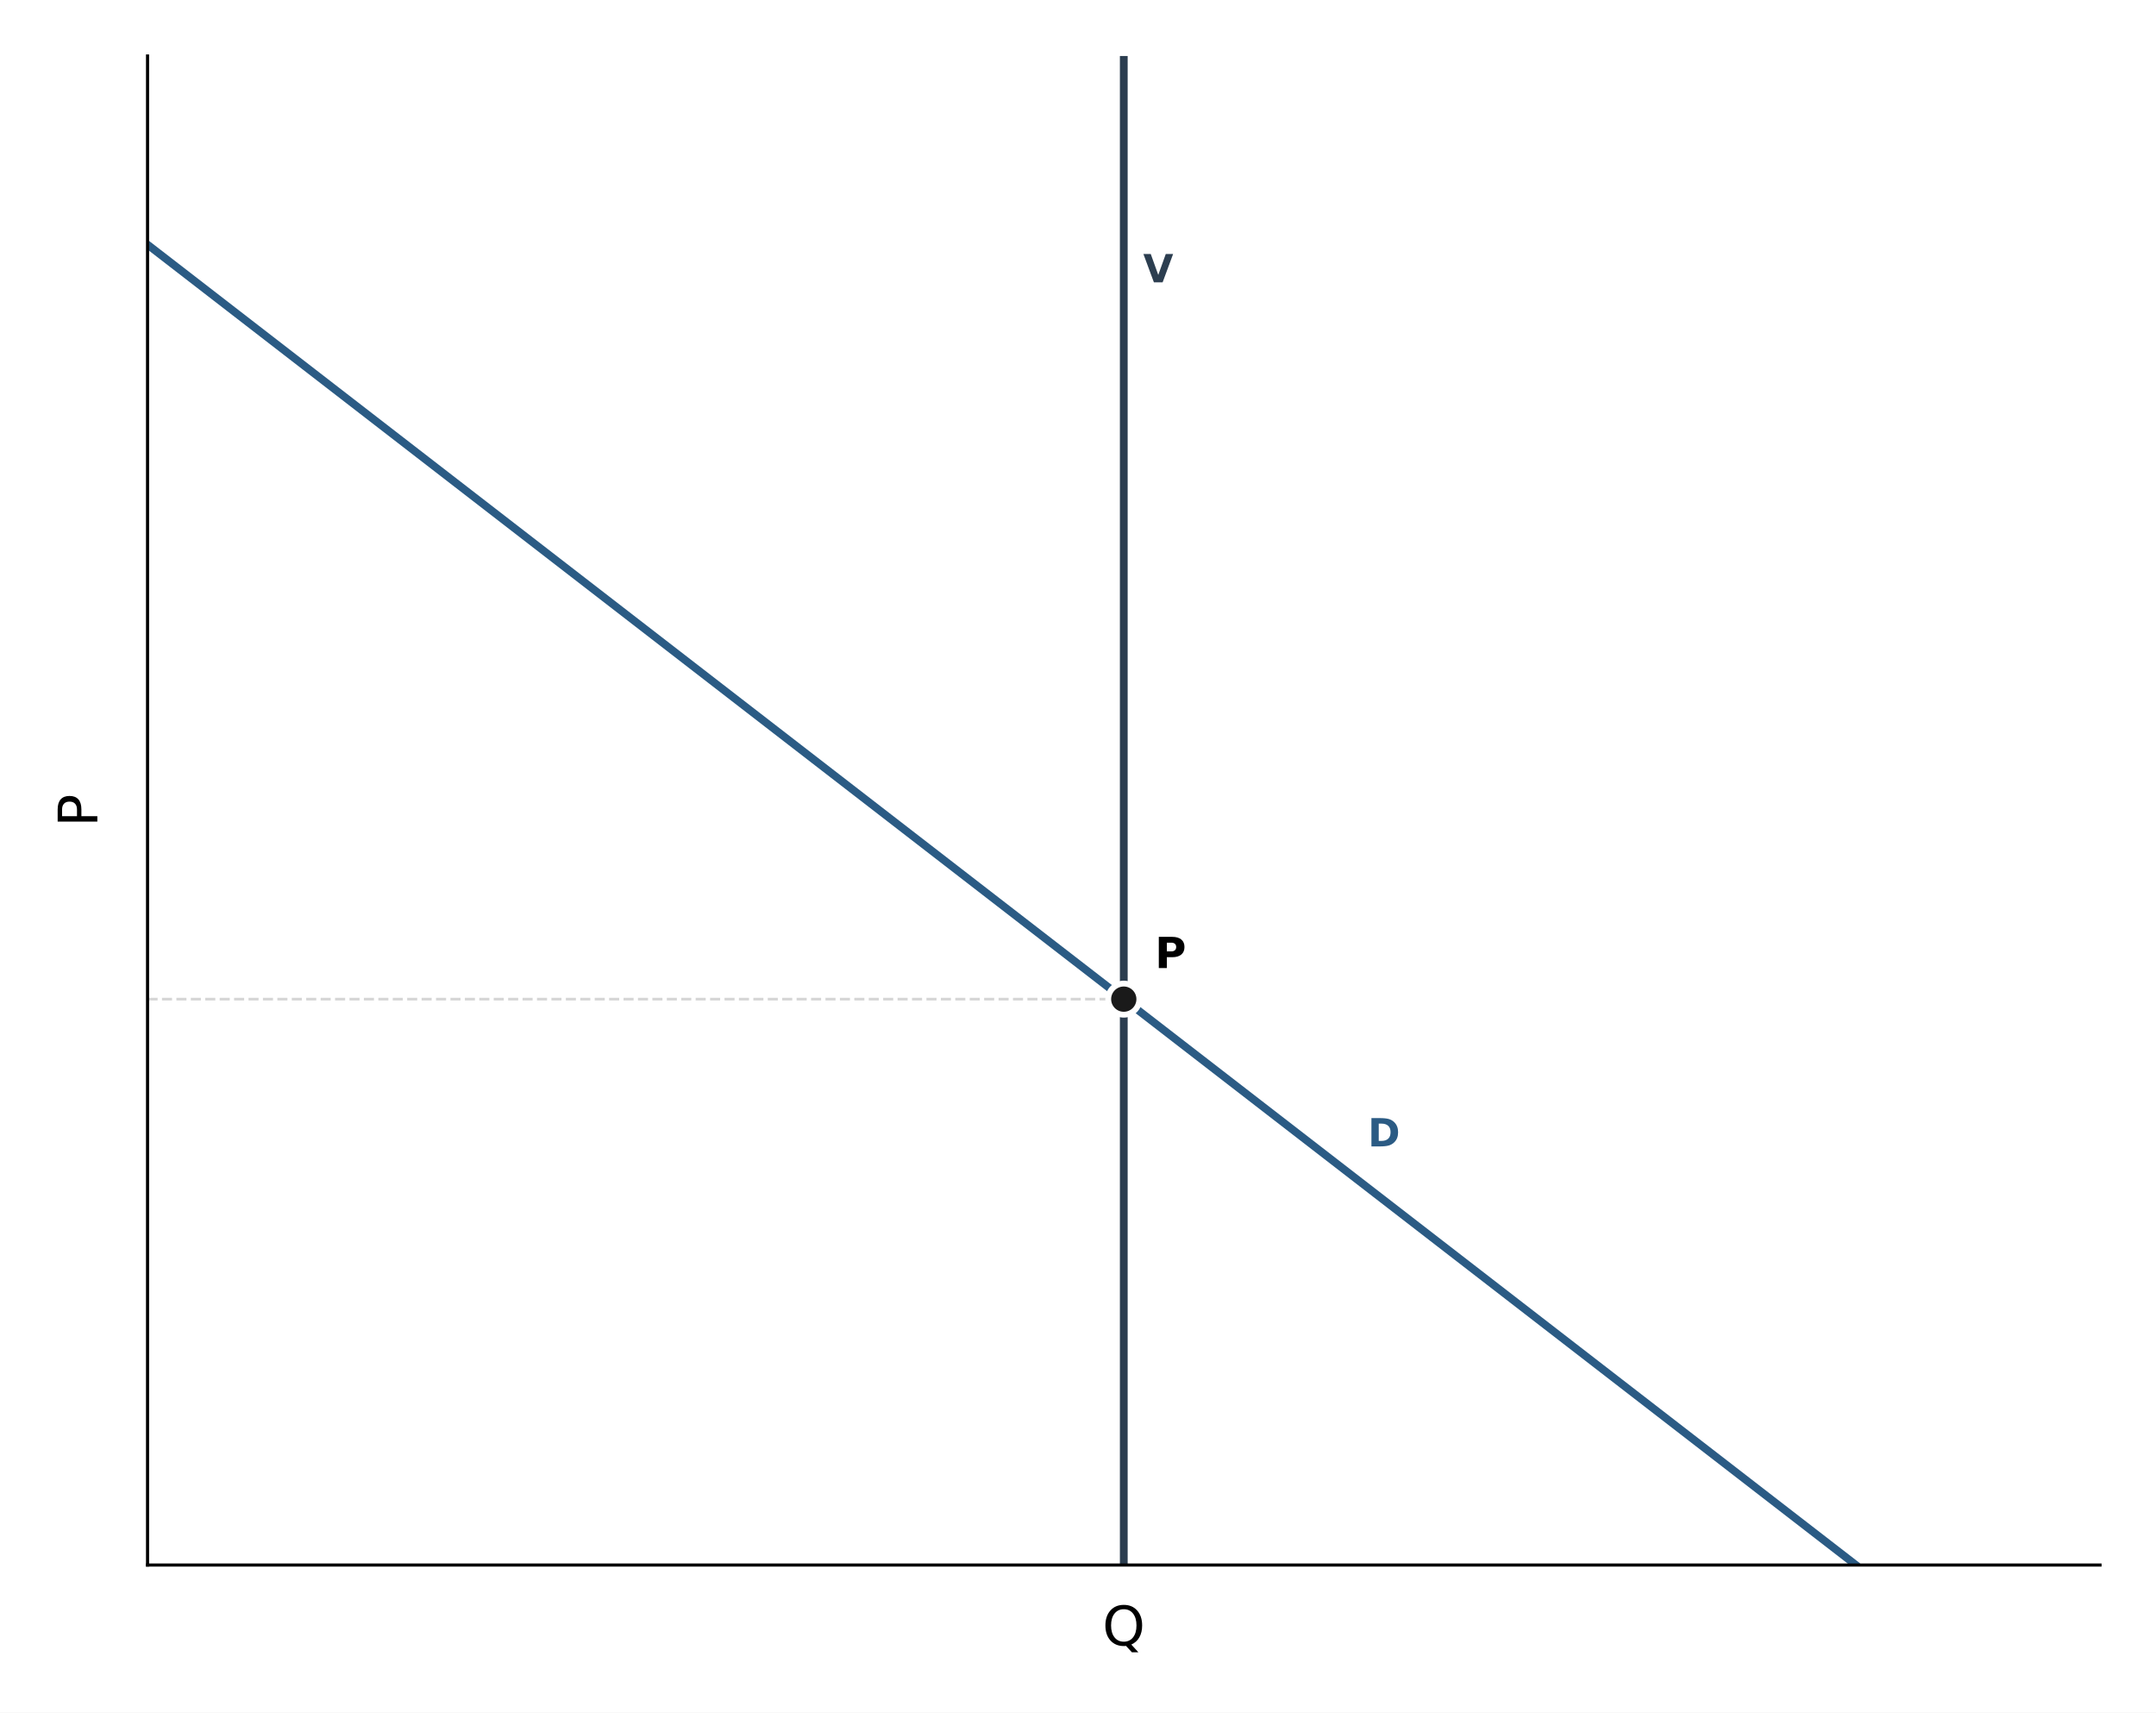
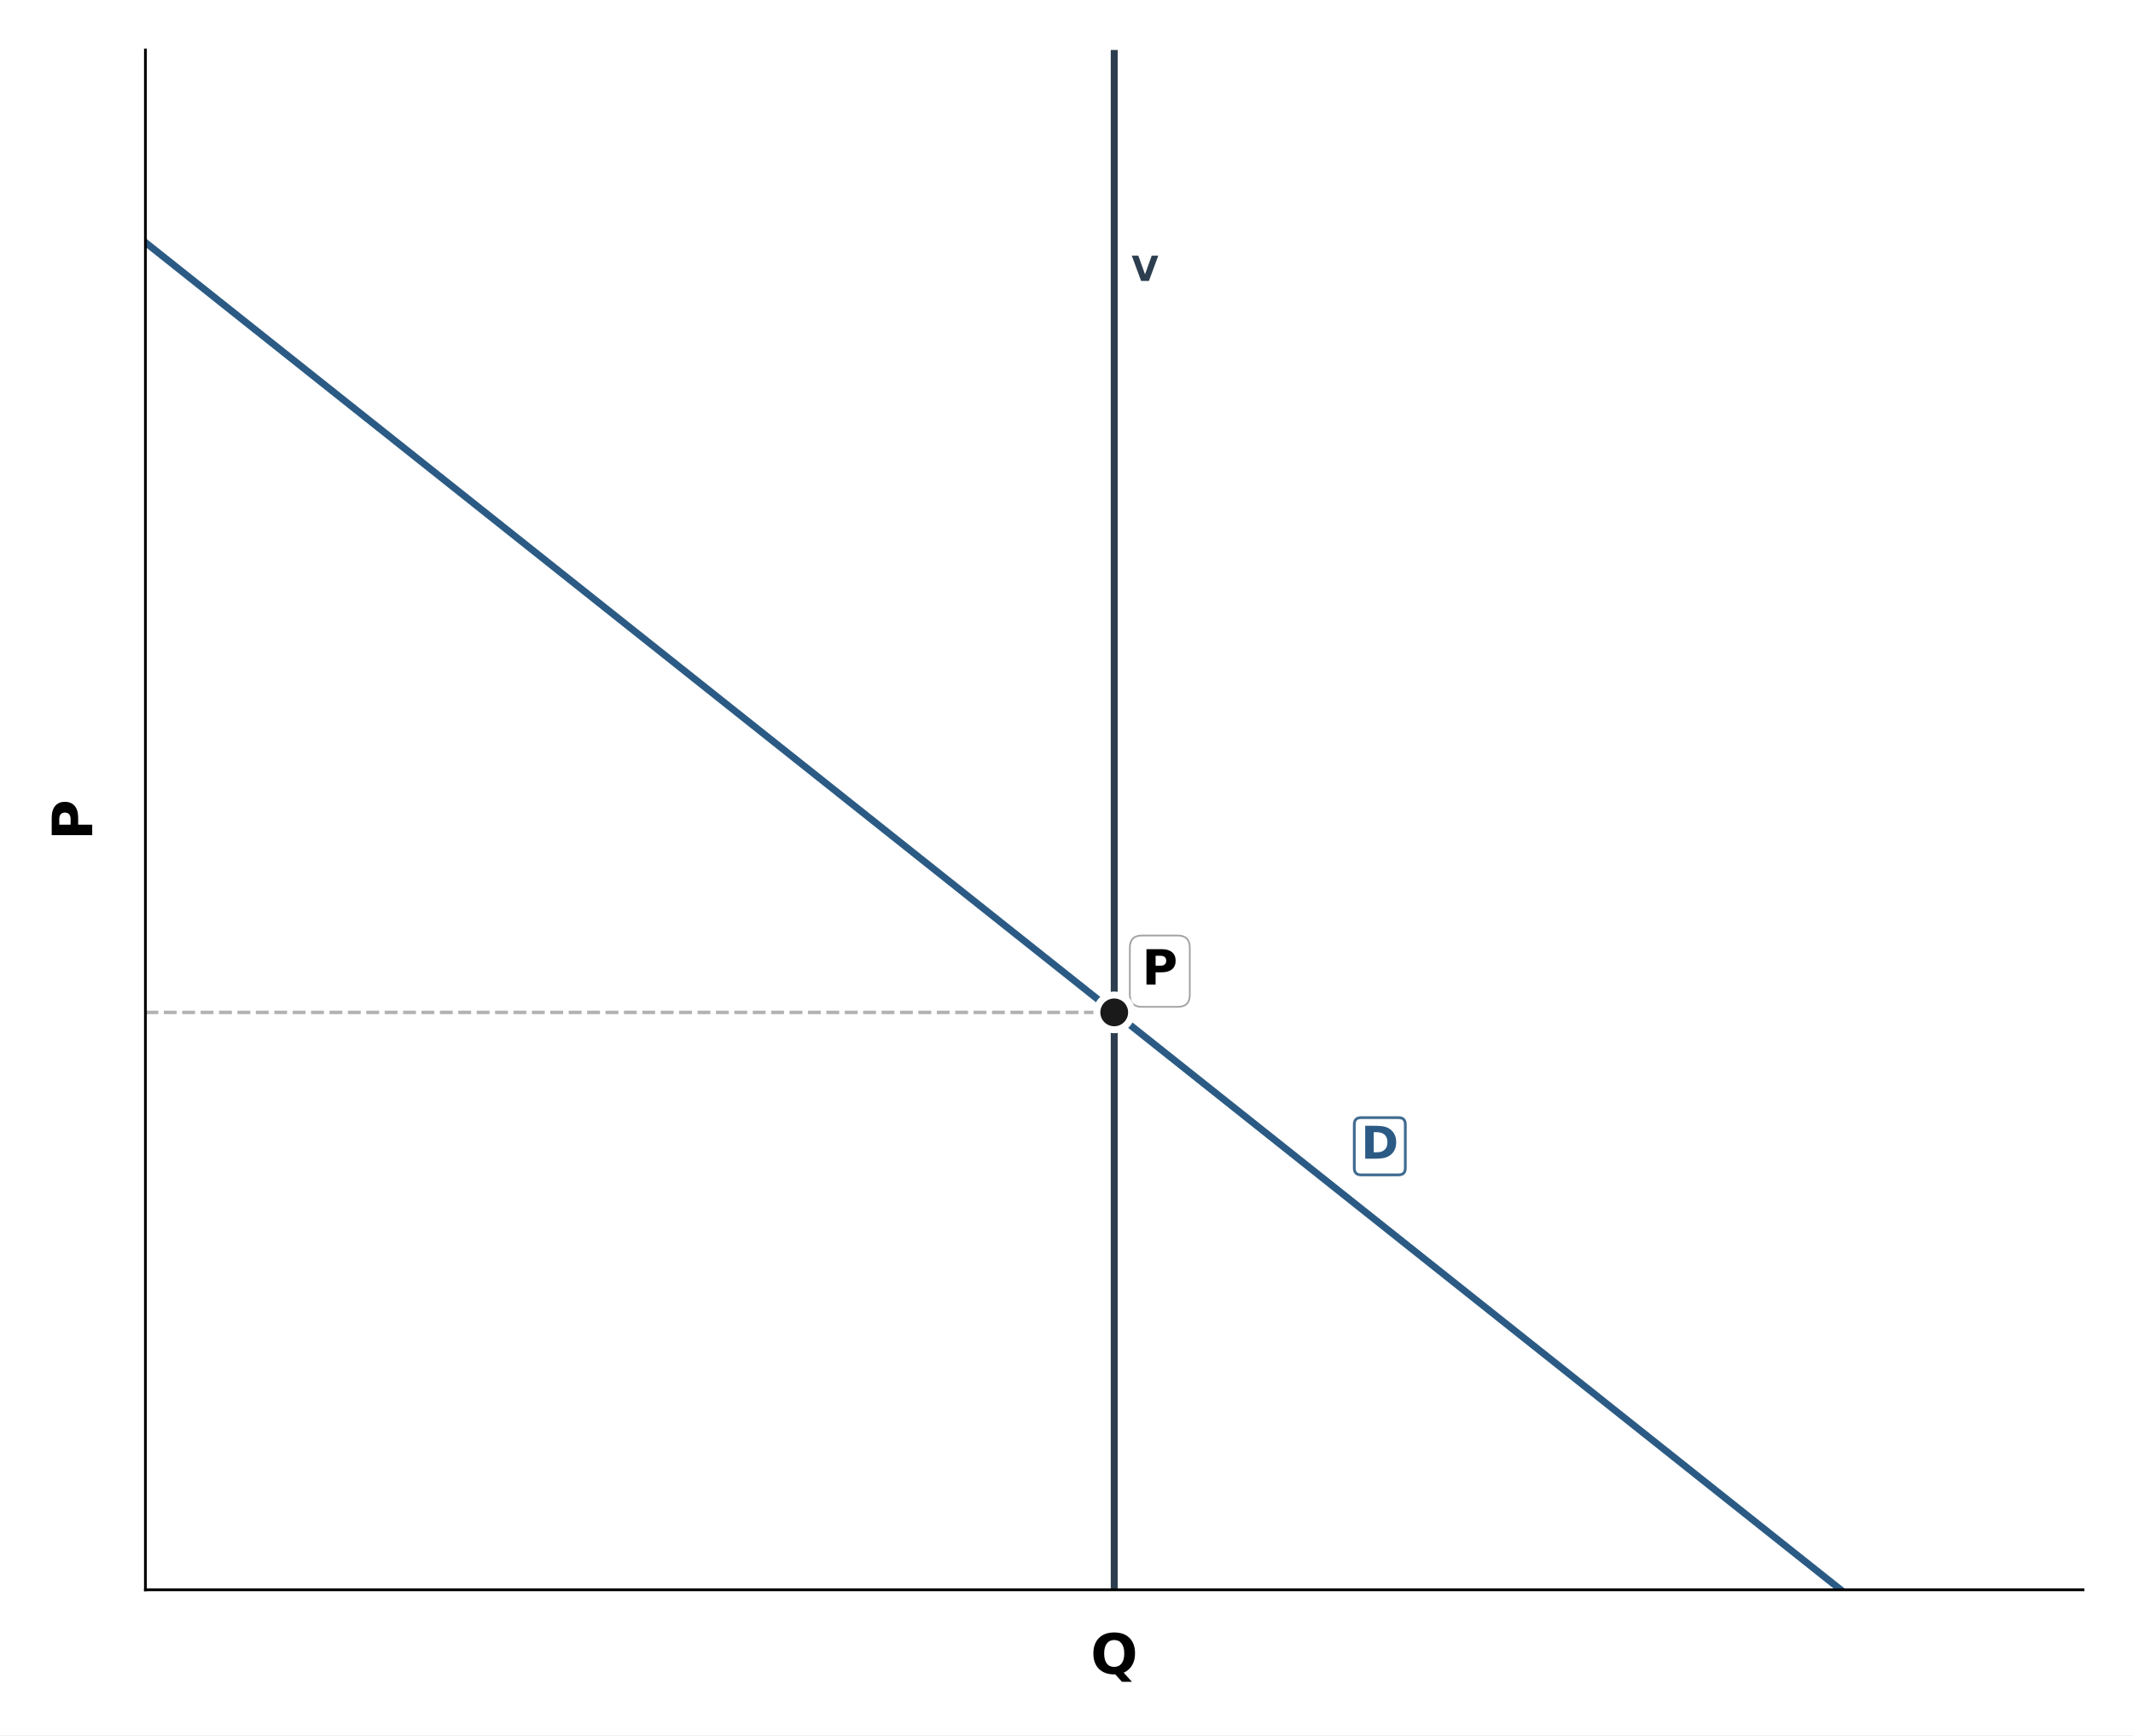
- <svg xmlns="http://www.w3.org/2000/svg" xmlns:xlink="http://www.w3.org/1999/xlink" width="554.549pt" height="440.429pt" viewBox="0 0 554.549 440.429" version="1.1">
+ <svg xmlns="http://www.w3.org/2000/svg" xmlns:xlink="http://www.w3.org/1999/xlink" width="614.285pt" height="499.805pt" viewBox="0 0 614.285 499.805" version="1.1">
  <defs>
    <style type="text/css">*{stroke-linejoin: round; stroke-linecap: butt}</style>
  </defs>
  <g id="figure_1">
    <g id="patch_1">
-       <path d="M 0 440.429  L 554.549 440.429  L 554.549 0  L 0 0  z " style="fill: #ffffff" />
+       <path d="M 0 499.805  L 614.285 499.805  L 614.285 0  L 0 0  z " style="fill: #ffffff" />
    </g>
    <g id="axes_1">
      <g id="patch_2">
-         <path d="M 37.949 402.48  L 540.149 402.48  L 540.149 14.4  L 37.949 14.4  z " style="fill: #ffffff" />
+         <path d="M 41.885 457.92  L 599.885 457.92  L 599.885 14.4  L 41.885 14.4  z " style="fill: #ffffff" />
      </g>
      <g id="line2d_1">
-         <path d="M 289.049 402.48  L 289.049 256.95  " clip-path="url(#p5ec28e736f)" style="fill: none; stroke-dasharray: 2.59,1.12; stroke-dashoffset: 0; stroke: #999999; stroke-opacity: 0.4; stroke-width: 0.7" />
+         <path d="M 320.885 457.92  L 320.885 291.6  " clip-path="url(#pf1875c70fa)" style="fill: none; stroke-dasharray: 3.7,1.6; stroke-dashoffset: 0; stroke: #666666; stroke-opacity: 0.5" />
      </g>
      <g id="line2d_2">
-         <path d="M 37.949 256.95  L 289.049 256.95  " clip-path="url(#p5ec28e736f)" style="fill: none; stroke-dasharray: 2.59,1.12; stroke-dashoffset: 0; stroke: #999999; stroke-opacity: 0.4; stroke-width: 0.7" />
+         <path d="M 41.885 291.6  L 320.885 291.6  " clip-path="url(#pf1875c70fa)" style="fill: none; stroke-dasharray: 3.7,1.6; stroke-dashoffset: 0; stroke: #666666; stroke-opacity: 0.5" />
      </g>
      <g id="matplotlib.axis_1">
        <g id="xtick_1" />
        <g id="xtick_2" />
        <g id="xtick_3" />
        <g id="xtick_4" />
        <g id="xtick_5" />
        <g id="xtick_6" />
        <g id="xtick_7" />
        <g id="xtick_8" />
        <g id="xtick_9" />
        <g id="text_1">
-           <g transform="translate(283.5391 423.1178) scale(0.14 -0.14)">
+           <g transform="translate(314.0838 482.0775) scale(0.16 -0.16)">
            <defs>
-               <path id="DejaVuSans-51" d="M 2522 4238  Q 1834 4238 1429 3725  Q 1025 3213 1025 2328  Q 1025 1447 1429 934  Q 1834 422 2522 422  Q 3209 422 3611 934  Q 4013 1447 4013 2328  Q 4013 3213 3611 3725  Q 3209 4238 2522 4238  z M 3406 84  L 4238 -825  L 3475 -825  L 2784 -78  Q 2681 -84 2626 -87  Q 2572 -91 2522 -91  Q 1538 -91 948 567  Q 359 1225 359 2328  Q 359 3434 948 4092  Q 1538 4750 2522 4750  Q 3503 4750 4090 4092  Q 4678 3434 4678 2328  Q 4678 1516 4351 937  Q 4025 359 3406 84  z " transform="scale(0.015625)" />
+               <path id="DejaVuSans-Bold-51" d="M 2847 -84  L 2753 -84  Q 1600 -84 959 553  Q 319 1191 319 2328  Q 319 3463 958 4106  Q 1597 4750 2719 4750  Q 3853 4750 4486 4112  Q 5119 3475 5119 2328  Q 5119 1541 4783 972  Q 4447 403 3816 116  L 4756 -934  L 3609 -934  L 2847 -84  z M 2719 3878  Q 2169 3878 1866 3472  Q 1563 3066 1563 2328  Q 1563 1578 1859 1179  Q 2156 781 2719 781  Q 3272 781 3575 1187  Q 3878 1594 3878 2328  Q 3878 3066 3575 3472  Q 3272 3878 2719 3878  z " transform="scale(0.015625)" />
            </defs>
-             <use xlink:href="#DejaVuSans-51" />
+             <use xlink:href="#DejaVuSans-Bold-51" />
          </g>
        </g>
      </g>
      <g id="matplotlib.axis_2">
        <g id="ytick_1" />
        <g id="ytick_2" />
        <g id="ytick_3" />
        <g id="ytick_4" />
        <g id="ytick_5" />
        <g id="ytick_6" />
        <g id="ytick_7" />
        <g id="ytick_8" />
        <g id="ytick_9" />
        <g id="text_2">
-           <g transform="translate(25.03781 212.6608) rotate(-90) scale(0.14 -0.14)">
+           <g transform="translate(26.5575 242.0238) rotate(-90) scale(0.16 -0.16)">
            <defs>
-               <path id="DejaVuSans-50" d="M 1259 4147  L 1259 2394  L 2053 2394  Q 2494 2394 2734 2622  Q 2975 2850 2975 3272  Q 2975 3691 2734 3919  Q 2494 4147 2053 4147  L 1259 4147  z M 628 4666  L 2053 4666  Q 2838 4666 3239 4311  Q 3641 3956 3641 3272  Q 3641 2581 3239 2228  Q 2838 1875 2053 1875  L 1259 1875  L 1259 0  L 628 0  L 628 4666  z " transform="scale(0.015625)" />
+               <path id="DejaVuSans-Bold-50" d="M 588 4666  L 2584 4666  Q 3475 4666 3951 4270  Q 4428 3875 4428 3144  Q 4428 2409 3951 2014  Q 3475 1619 2584 1619  L 1791 1619  L 1791 0  L 588 0  L 588 4666  z M 1791 3794  L 1791 2491  L 2456 2491  Q 2806 2491 2997 2661  Q 3188 2831 3188 3144  Q 3188 3456 2997 3625  Q 2806 3794 2456 3794  L 1791 3794  z " transform="scale(0.015625)" />
            </defs>
-             <use xlink:href="#DejaVuSans-50" />
+             <use xlink:href="#DejaVuSans-Bold-50" />
          </g>
        </g>
      </g>
      <g id="line2d_3">
-         <path d="M 37.949 62.91  L 477.059 402.236  L 477.059 402.236  " clip-path="url(#p5ec28e736f)" style="fill: none; stroke: #2b5b84; stroke-width: 2; stroke-linecap: square" />
+         <path d="M 41.885 69.84  L 529.784 457.641  L 529.784 457.641  " clip-path="url(#pf1875c70fa)" style="fill: none; stroke: #2b5b84; stroke-width: 2; stroke-linecap: square" />
      </g>
      <g id="line2d_4">
-         <path d="M 289.049 402.48  L 289.049 14.4  " clip-path="url(#p5ec28e736f)" style="fill: none; stroke: #2c3e50; stroke-width: 2; stroke-linecap: square" />
+         <path d="M 320.885 457.92  L 320.885 14.4  " clip-path="url(#pf1875c70fa)" style="fill: none; stroke: #2c3e50; stroke-width: 2; stroke-linecap: square" />
      </g>
      <g id="patch_3">
-         <path d="M 37.949 402.48  L 37.949 14.4  " style="fill: none; stroke: #000000; stroke-width: 0.8; stroke-linejoin: miter; stroke-linecap: square" />
+         <path d="M 41.885 457.92  L 41.885 14.4  " style="fill: none; stroke: #000000; stroke-width: 0.8; stroke-linejoin: miter; stroke-linecap: square" />
      </g>
      <g id="patch_4">
-         <path d="M 37.949 402.48  L 540.149 402.48  " style="fill: none; stroke: #000000; stroke-width: 0.8; stroke-linejoin: miter; stroke-linecap: square" />
+         <path d="M 41.885 457.92  L 599.885 457.92  " style="fill: none; stroke: #000000; stroke-width: 0.8; stroke-linejoin: miter; stroke-linecap: square" />
      </g>
      <g id="text_3">
        <g id="patch_5">
-           <path d="M 351.831 297.908  L 360.132 297.908  Q 361.132 297.908 361.132 296.908  L 361.132 287.23  Q 361.132 286.23 360.132 286.23  L 351.831 286.23  Q 350.831 286.23 350.831 287.23  L 350.831 296.908  Q 350.831 297.908 351.831 297.908  z " style="fill: #ffffff; opacity: 0.85" />
+           <path d="M 391.975 338.4  L 402.767 338.4  Q 404.717 338.4 404.717 336.45  L 404.717 323.869  Q 404.717 321.919 402.767 321.919  L 391.975 321.919  Q 390.025 321.919 390.025 323.869  L 390.025 336.45  Q 390.025 338.4 391.975 338.4  z " style="fill: #ffffff; opacity: 0.9; stroke: #2b5b84; stroke-width: 0.8; stroke-linejoin: miter" />
        </g>
-         <g style="fill: #2b5b84" transform="translate(351.8308 294.8284) scale(0.1 -0.1)">
+         <g style="fill: #2b5b84" transform="translate(391.9755 333.7467) scale(0.13 -0.13)">
          <defs>
            <path id="DejaVuSans-Bold-44" d="M 1791 3756  L 1791 909  L 2222 909  Q 2959 909 3348 1275  Q 3738 1641 3738 2338  Q 3738 3031 3350 3393  Q 2963 3756 2222 3756  L 1791 3756  z M 588 4666  L 1856 4666  Q 2919 4666 3439 4514  Q 3959 4363 4331 4000  Q 4659 3684 4818 3271  Q 4978 2859 4978 2338  Q 4978 1809 4818 1395  Q 4659 981 4331 666  Q 3956 303 3431 151  Q 2906 0 1856 0  L 588 0  L 588 4666  z " transform="scale(0.015625)" />
          </defs>
          <use xlink:href="#DejaVuSans-Bold-44" />
        </g>
      </g>
      <g id="text_4">
-         <g style="fill: #2c3e50" transform="translate(294.0494 72.612) scale(0.1 -0.1)">
+         <g style="fill: #2c3e50" transform="translate(325.885 80.928) scale(0.1 -0.1)">
          <defs>
            <path id="DejaVuSans-Bold-56" d="M 31 4666  L 1241 4666  L 2478 1222  L 3713 4666  L 4922 4666  L 3194 0  L 1759 0  L 31 4666  z " transform="scale(0.015625)" />
          </defs>
          <use xlink:href="#DejaVuSans-Bold-56" />
        </g>
      </g>
      <g id="text_5">
        <g id="patch_6">
-           <path d="M 297.049 253.438  L 305.112 253.438  Q 307.312 253.438 307.312 251.238  L 307.312 240.592  Q 307.312 238.392 305.112 238.392  L 297.049 238.392  Q 294.849 238.392 294.849 240.592  L 294.849 251.238  Q 294.849 253.438 297.049 253.438  z " style="fill: #ffffff; opacity: 0.8" />
+           <path d="M 328.885 290.012  L 339.147 290.012  Q 342.647 290.012 342.647 286.512  L 342.647 272.962  Q 342.647 269.462 339.147 269.462  L 328.885 269.462  Q 325.385 269.462 325.385 272.962  L 325.385 286.512  Q 325.385 290.012 328.885 290.012  z " style="fill: #ffffff; opacity: 0.9; stroke: #999999; stroke-width: 0.5; stroke-linejoin: miter" />
        </g>
-         <g transform="translate(297.0494 248.95) scale(0.11 -0.11)">
-           <defs>
-             <path id="DejaVuSans-Bold-50" d="M 588 4666  L 2584 4666  Q 3475 4666 3951 4270  Q 4428 3875 4428 3144  Q 4428 2409 3951 2014  Q 3475 1619 2584 1619  L 1791 1619  L 1791 0  L 588 0  L 588 4666  z M 1791 3794  L 1791 2491  L 2456 2491  Q 2806 2491 2997 2661  Q 3188 2831 3188 3144  Q 3188 3456 2997 3625  Q 2806 3794 2456 3794  L 1791 3794  z " transform="scale(0.015625)" />
-           </defs>
+         <g transform="translate(328.885 283.6) scale(0.14 -0.14)">
          <use xlink:href="#DejaVuSans-Bold-50" />
        </g>
      </g>
      <g id="line2d_5">
        <defs>
-           <path id="m000f27d255" d="M 0 4  C 1.061 4 2.078 3.579 2.828 2.828  C 3.579 2.078 4 1.061 4 0  C 4 -1.061 3.579 -2.078 2.828 -2.828  C 2.078 -3.579 1.061 -4 0 -4  C -1.061 -4 -2.078 -3.579 -2.828 -2.828  C -3.579 -2.078 -4 -1.061 -4 0  C -4 1.061 -3.579 2.078 -2.828 2.828  C -2.078 3.579 -1.061 4 0 4  z " style="stroke: #ffffff; stroke-width: 1.5" />
+           <path id="mab5265eb13" d="M 0 5  C 1.326 5 2.598 4.473 3.536 3.536  C 4.473 2.598 5 1.326 5 0  C 5 -1.326 4.473 -2.598 3.536 -3.536  C 2.598 -4.473 1.326 -5 0 -5  C -1.326 -5 -2.598 -4.473 -3.536 -3.536  C -4.473 -2.598 -5 -1.326 -5 0  C -5 1.326 -4.473 2.598 -3.536 3.536  C -2.598 4.473 -1.326 5 0 5  z " style="stroke: #ffffff; stroke-width: 2" />
        </defs>
-         <g clip-path="url(#p5ec28e736f)">
-           <use xlink:href="#m000f27d255" x="289.049" y="256.95" style="fill: #1a1a1a; stroke: #ffffff; stroke-width: 1.5" />
+         <g clip-path="url(#pf1875c70fa)">
+           <use xlink:href="#mab5265eb13" x="320.885" y="291.6" style="fill: #1a1a1a; stroke: #ffffff; stroke-width: 2" />
        </g>
      </g>
    </g>
  </g>
  <defs>
-     <clipPath id="p5ec28e736f">
-       <rect x="37.949" y="14.4" width="502.2" height="388.08" />
+     <clipPath id="pf1875c70fa">
+       <rect x="41.885" y="14.4" width="558" height="443.52" />
    </clipPath>
  </defs>
</svg>
